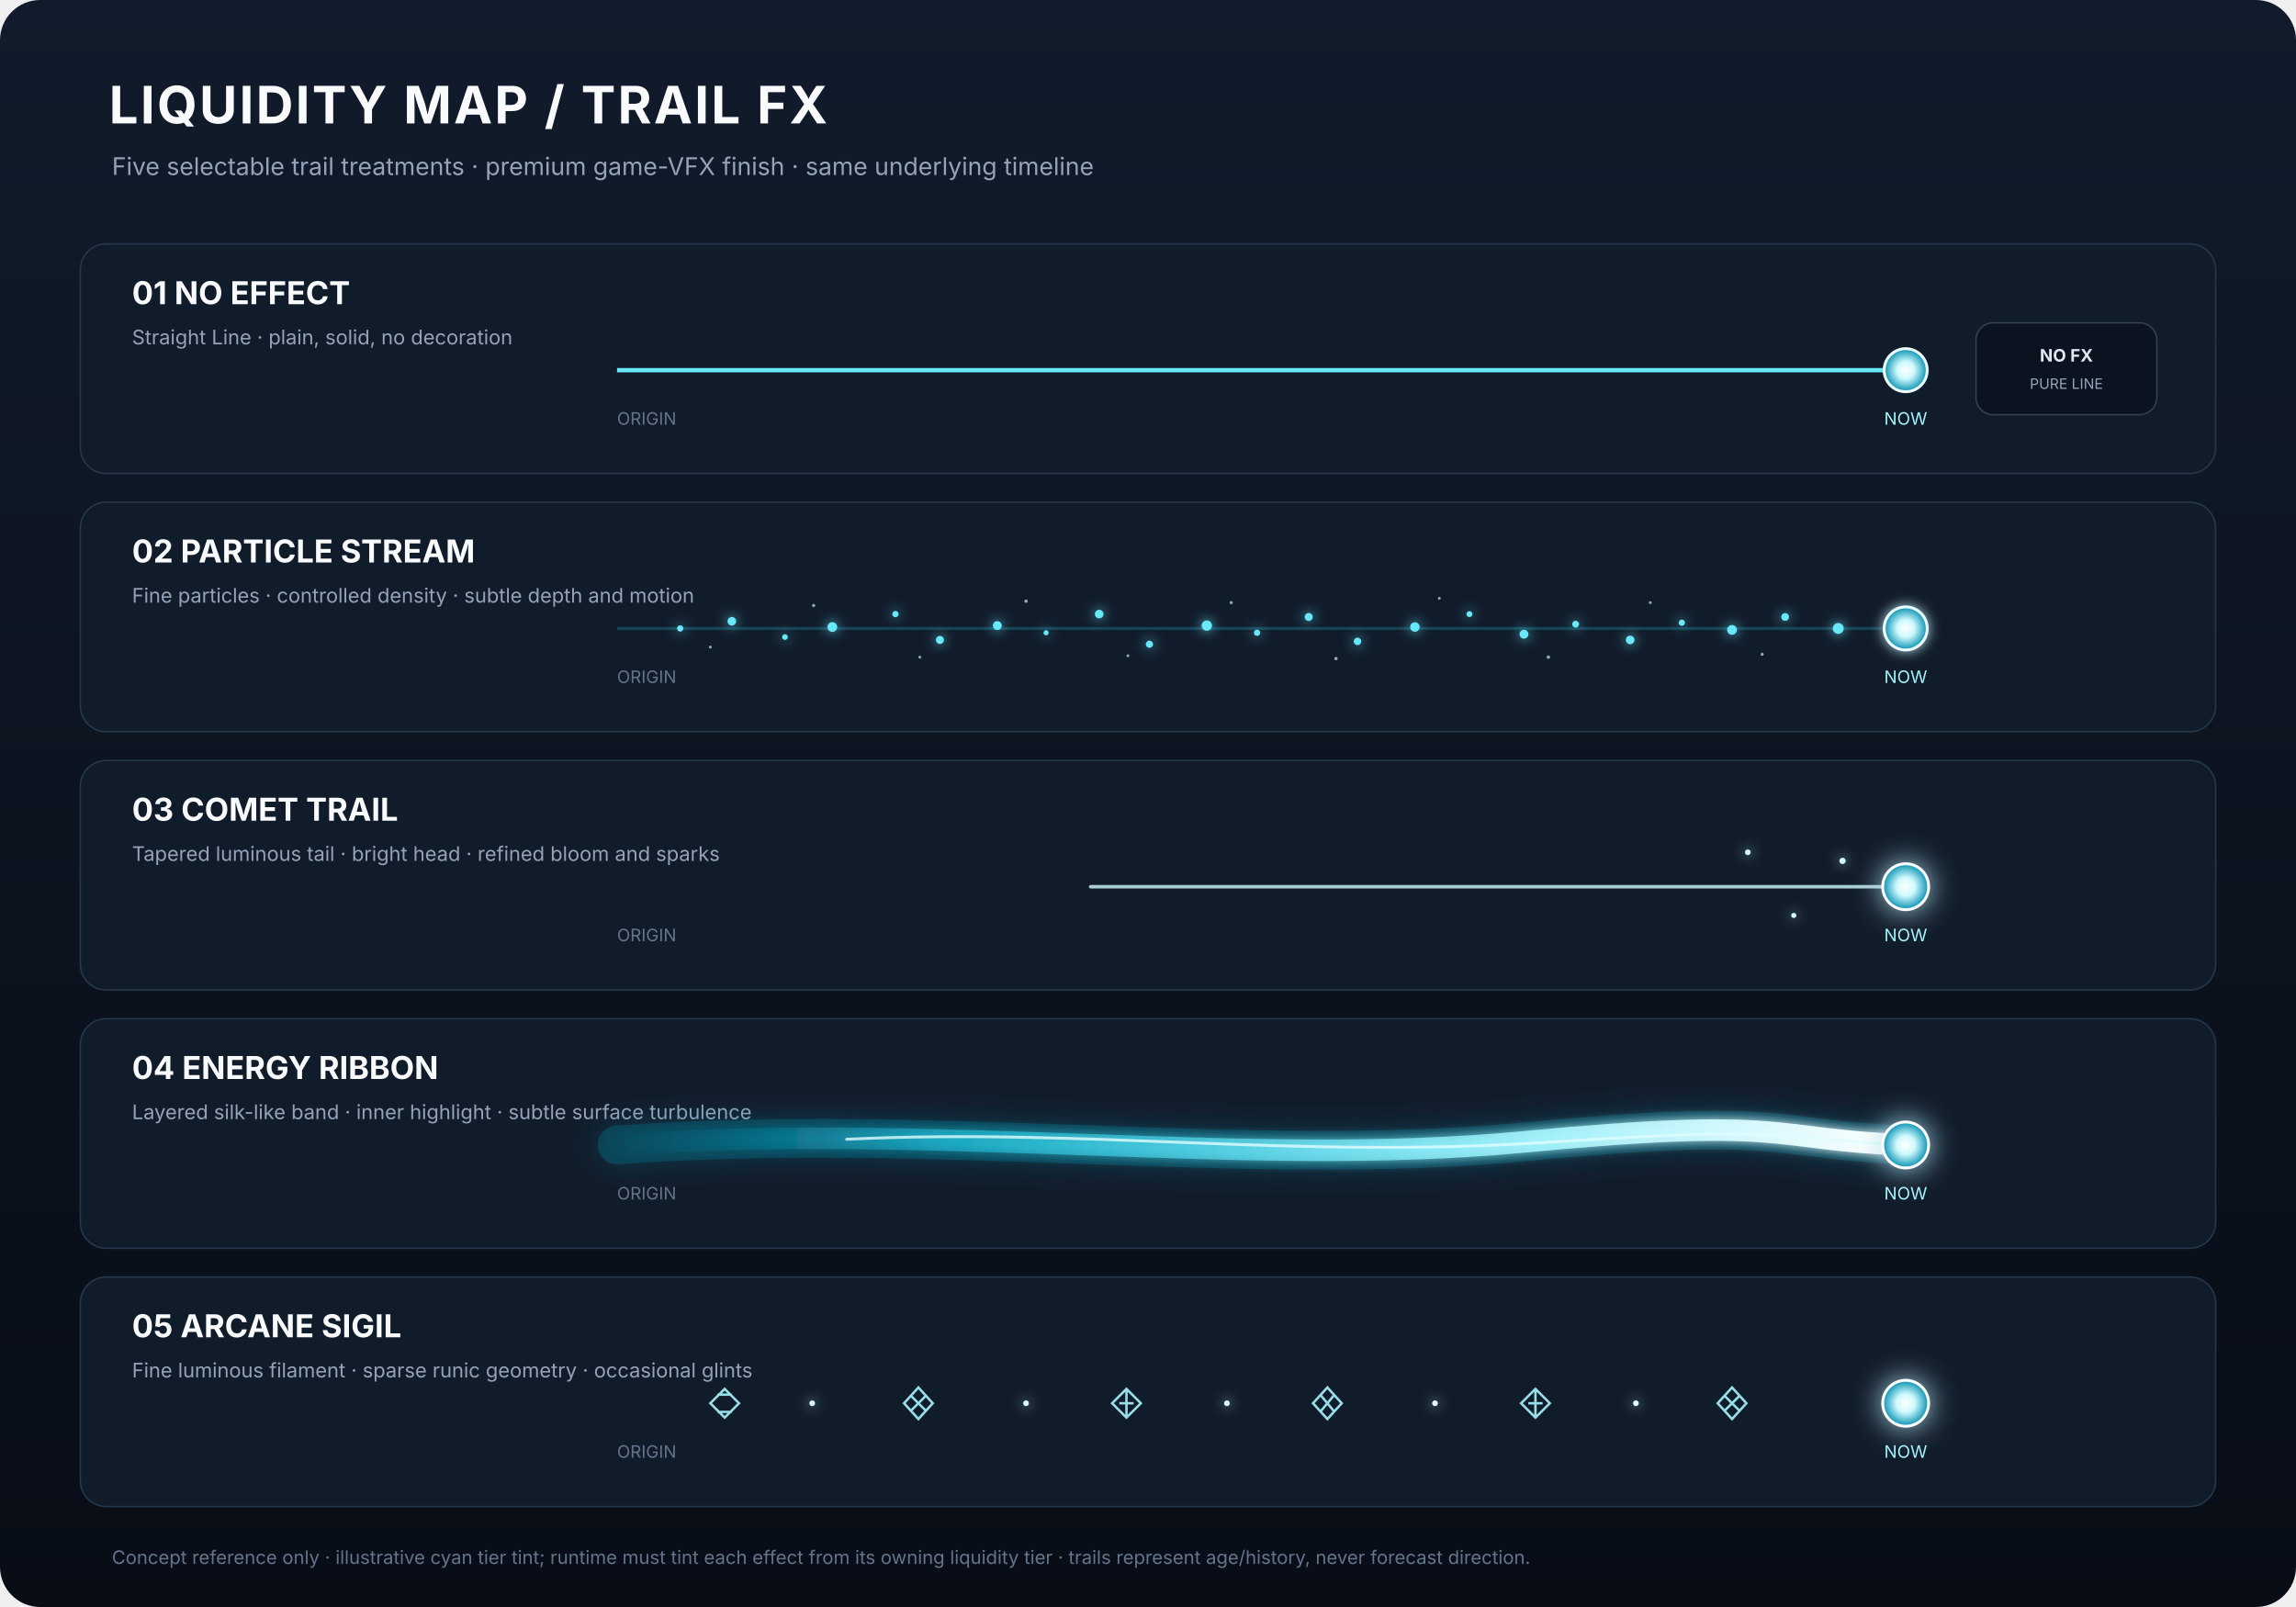
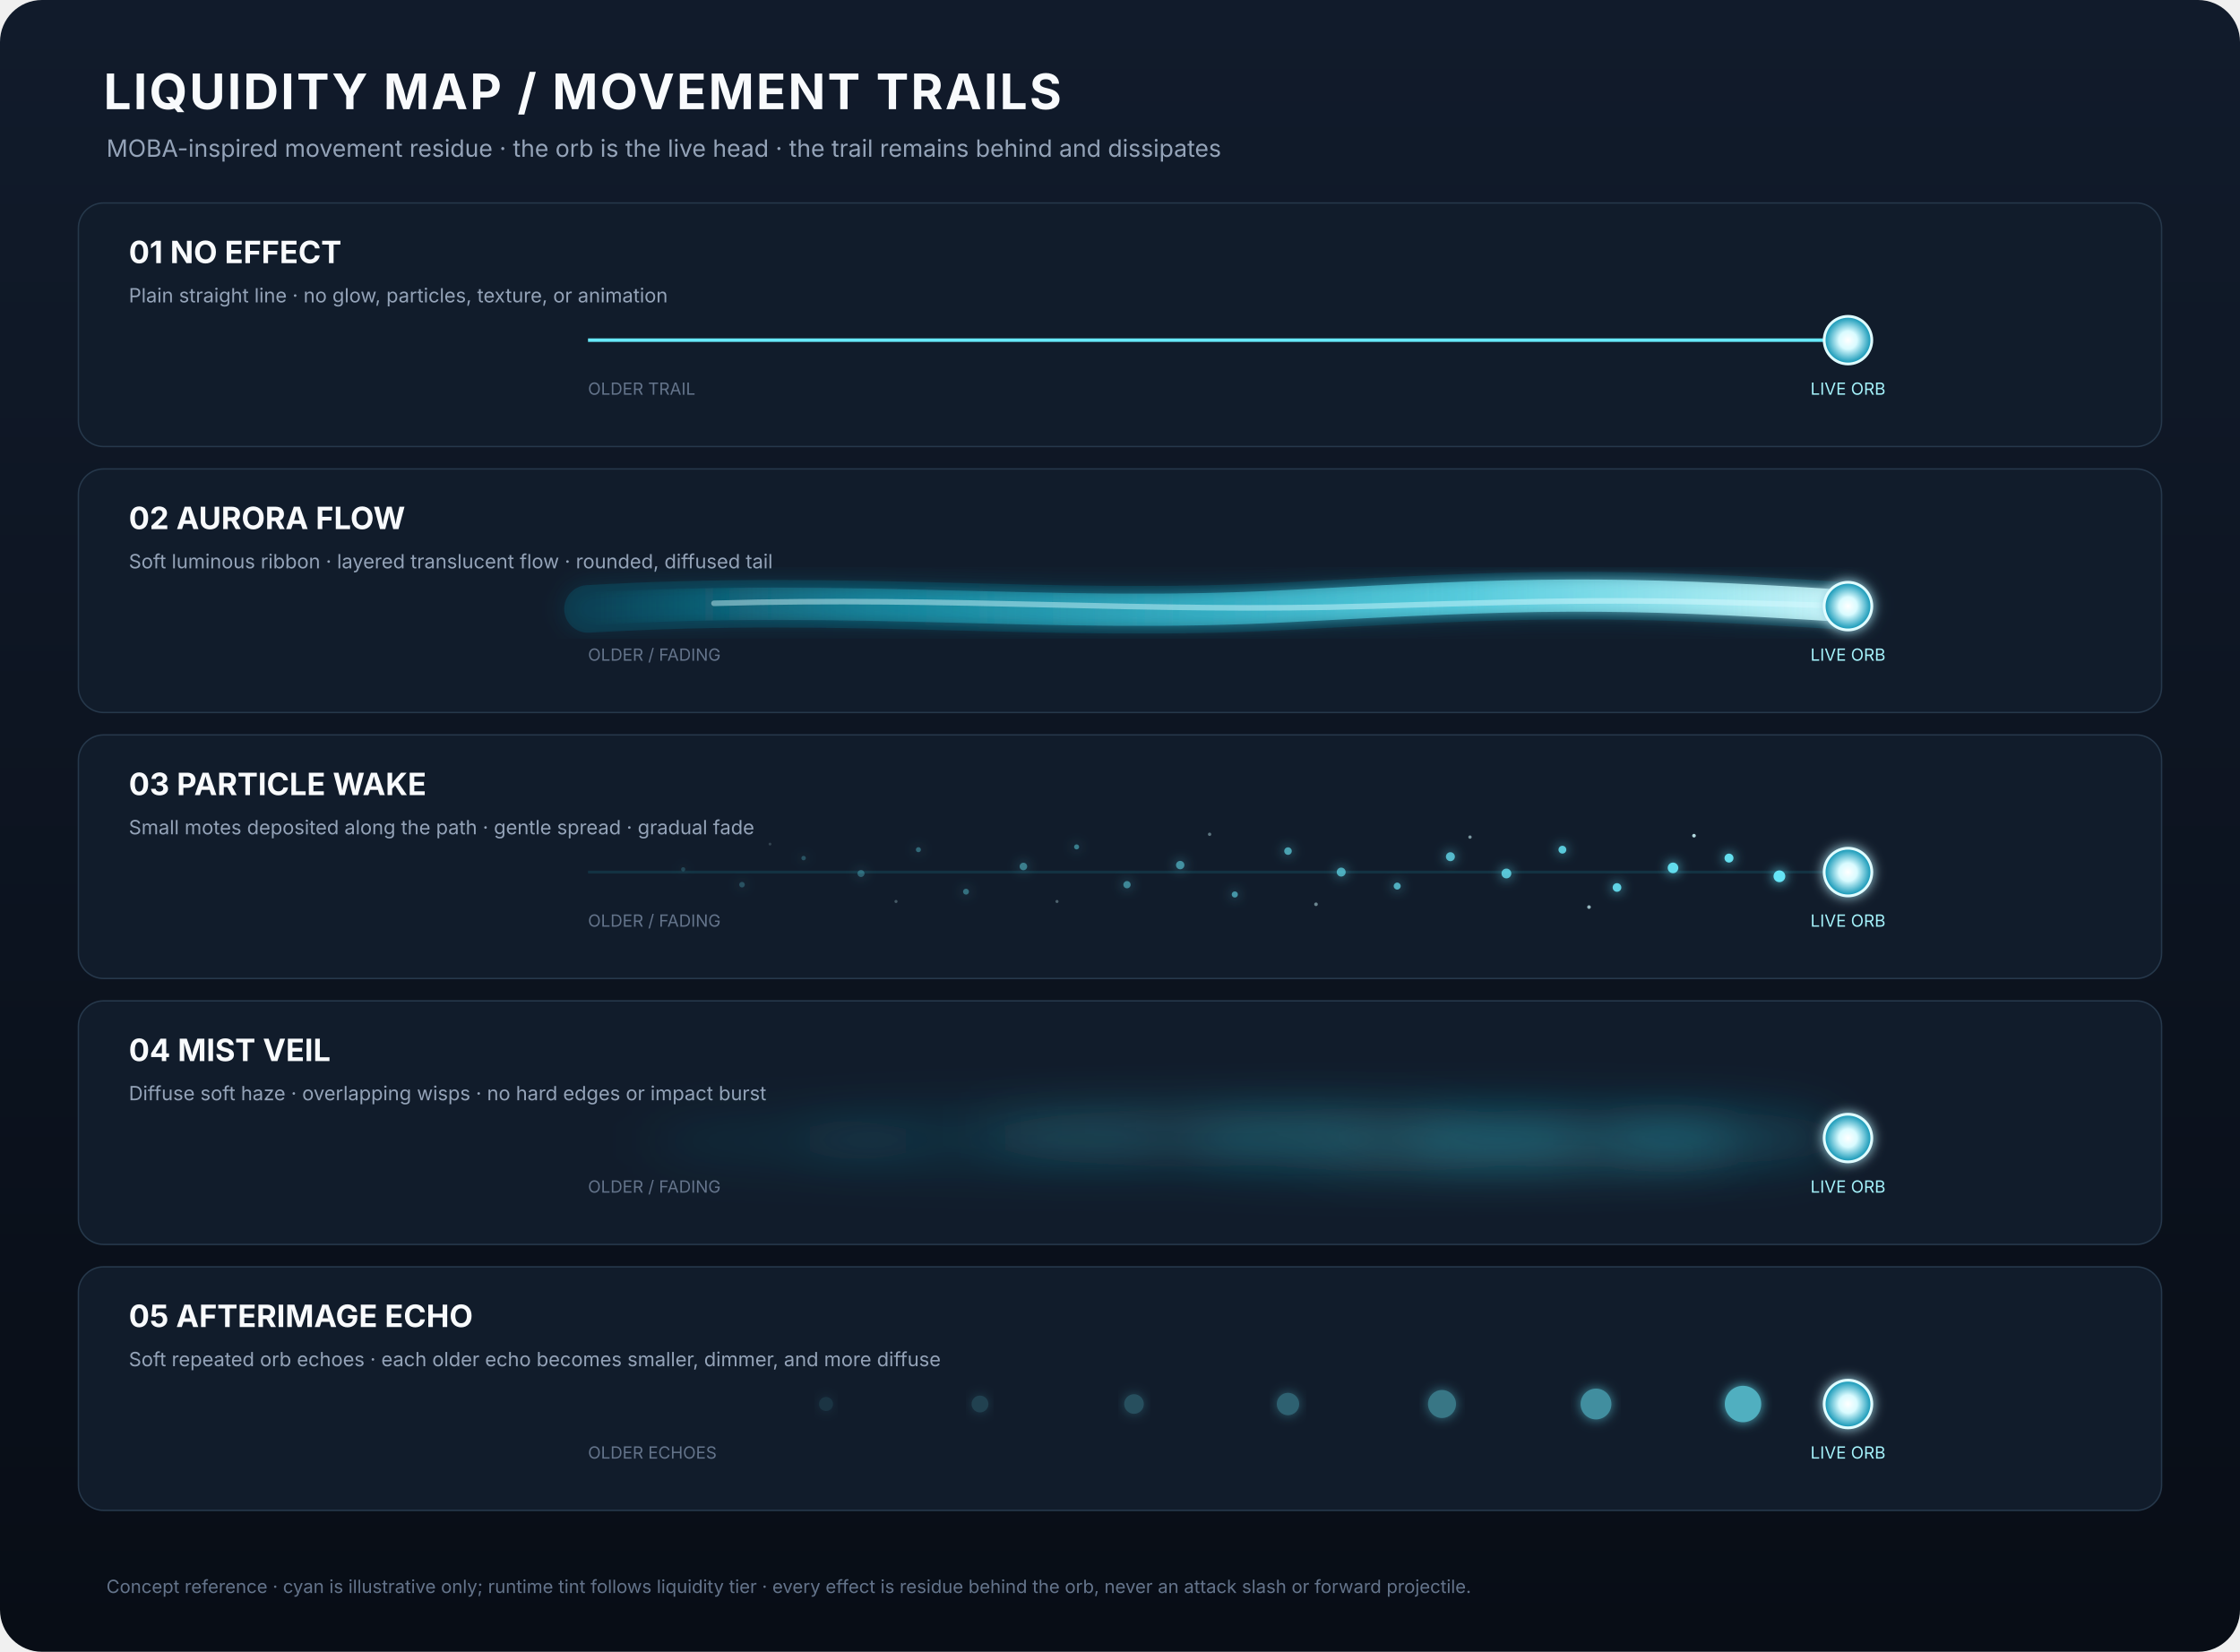
- <svg xmlns="http://www.w3.org/2000/svg" width="1600" height="1120" viewBox="0 0 1600 1120">
+ <svg xmlns="http://www.w3.org/2000/svg" width="1600" height="1180" viewBox="0 0 1600 1180">
  <defs>
    <linearGradient id="bg" x2="0" y2="1">
      <stop stop-color="#111B2B" />
      <stop offset="1" stop-color="#080D16" />
    </linearGradient>
-     <linearGradient id="line" x1="0" x2="1">
-       <stop stop-color="#155E75" stop-opacity=".18" />
-       <stop offset=".55" stop-color="#67E8F9" />
-       <stop offset="1" stop-color="#ECFEFF" />
-     </linearGradient>
-     <linearGradient id="comet" x1="0" x2="1">
-       <stop stop-color="#22D3EE" stop-opacity="0" />
-       <stop offset=".55" stop-color="#22D3EE" stop-opacity=".35" />
-       <stop offset=".88" stop-color="#A5F3FC" stop-opacity=".9" />
-       <stop offset="1" stop-color="#FFFFFF" />
-     </linearGradient>
-     <linearGradient id="ribbon" x1="0" x2="1">
-       <stop stop-color="#0891B2" stop-opacity="0" />
-       <stop offset=".25" stop-color="#22D3EE" stop-opacity=".45" />
-       <stop offset=".72" stop-color="#A5F3FC" stop-opacity=".9" />
-       <stop offset="1" stop-color="#FFFFFF" />
-     </linearGradient>
    <radialGradient id="orb">
      <stop stop-color="#FFFFFF" />
-       <stop offset=".4" stop-color="#CFFAFE" />
+       <stop offset=".38" stop-color="#D9FBFF" />
      <stop offset="1" stop-color="#0891B2" />
    </radialGradient>
-     <filter id="bloom" x="-100%" y="-300%" width="300%" height="700%">
-       <feGaussianBlur stdDeviation="10" result="blur" />
+     <linearGradient id="ribbon" x1="0" x2="1">
+       <stop stop-color="#22D3EE" stop-opacity="0" />
+       <stop offset=".22" stop-color="#22D3EE" stop-opacity=".25" />
+       <stop offset=".7" stop-color="#67E8F9" stop-opacity=".58" />
+       <stop offset="1" stop-color="#CFFAFE" stop-opacity=".82" />
+     </linearGradient>
+     <filter id="glow" x="-30%" y="-200%" width="160%" height="500%">
+       <feGaussianBlur stdDeviation="9" result="b" />
      <feMerge>
-         <feMergeNode in="blur" />
+         <feMergeNode in="b" />
        <feMergeNode in="SourceGraphic" />
      </feMerge>
    </filter>
-     <filter id="soft" x="-100%" y="-200%" width="300%" height="500%">
-       <feGaussianBlur stdDeviation="4" result="blur" />
+     <filter id="mist" x="-30%" y="-300%" width="160%" height="700%">
+       <feGaussianBlur stdDeviation="17" />
+     </filter>
+     <filter id="soft" x="-30%" y="-200%" width="160%" height="500%">
+       <feGaussianBlur stdDeviation="4" result="b" />
      <feMerge>
-         <feMergeNode in="blur" />
+         <feMergeNode in="b" />
        <feMergeNode in="SourceGraphic" />
      </feMerge>
    </filter>
  </defs>
-   <rect width="1600" height="1120" rx="28" fill="url(#bg)" />
+   <rect width="1600" height="1180" rx="30" fill="url(#bg)" />
  <g font-family="Inter,Segoe UI,Arial,sans-serif">
-     <text x="76" y="86" fill="#F8FAFC" font-size="36" font-weight="750" letter-spacing="1.5">LIQUIDITY MAP / TRAIL FX</text>
-     <text x="78" y="122" fill="#94A3B8" font-size="17">Five selectable trail treatments · premium game-VFX finish · same underlying timeline</text>
-     <g transform="translate(0 170)">
-       <rect x="56" y="0" width="1488" height="160" rx="18" fill="#111C2B" stroke="#26384B" />
-       <text x="92" y="42" fill="#F8FAFC" font-size="22" font-weight="700">01  NO EFFECT</text>
-       <text x="92" y="70" fill="#94A3B8" font-size="14">Straight Line · plain, solid, no decoration</text>
-       <line x1="430" y1="88" x2="1328" y2="88" stroke="#67E8F9" stroke-width="3" stroke-linecap="butt" />
-       <circle cx="1328" cy="88" r="15" fill="url(#orb)" stroke="#ECFEFF" stroke-width="2" />
-       <text x="430" y="126" fill="#64748B" font-size="12">ORIGIN</text>
-       <text x="1328" y="126" text-anchor="middle" fill="#A5F3FC" font-size="12">NOW</text>
-       <rect x="1377" y="55" width="126" height="64" rx="12" fill="#0B1220" stroke="#334155" />
-       <text x="1440" y="82" text-anchor="middle" fill="#E2E8F0" font-size="12" font-weight="700">NO FX</text>
-       <text x="1440" y="101" text-anchor="middle" fill="#94A3B8" font-size="10">PURE LINE</text>
+     <text x="74" y="78" fill="#F8FAFC" font-size="35" font-weight="750" letter-spacing="1.5">LIQUIDITY MAP / MOVEMENT TRAILS</text>
+     <text x="76" y="112" fill="#94A3B8" font-size="17">MOBA-inspired movement residue · the orb is the live head · the trail remains behind and dissipates</text>
+     <g transform="translate(0 145)">
+       <rect x="56" y="0" width="1488" height="174" rx="18" fill="#111C2B" stroke="#26384B" />
+       <text x="92" y="43" fill="#F8FAFC" font-size="22" font-weight="700">01  NO EFFECT</text>
+       <text x="92" y="71" fill="#94A3B8" font-size="14">Plain straight line · no glow, particles, texture, or animation</text>
+       <line x1="420" y1="98" x2="1320" y2="98" stroke="#67E8F9" stroke-width="2.5" />
+       <circle cx="1320" cy="98" r="17" fill="url(#orb)" stroke="#E0FCFF" stroke-width="2" />
+       <text x="420" y="137" fill="#64748B" font-size="12">OLDER TRAIL</text>
+       <text x="1320" y="137" text-anchor="middle" fill="#A5F3FC" font-size="12">LIVE ORB</text>
    </g>
-     <g transform="translate(0 350)">
-       <rect x="56" y="0" width="1488" height="160" rx="18" fill="#111C2B" stroke="#26384B" />
-       <text x="92" y="42" fill="#F8FAFC" font-size="22" font-weight="700">02  PARTICLE STREAM</text>
-       <text x="92" y="70" fill="#94A3B8" font-size="14">Fine particles · controlled density · subtle depth and motion</text>
-       <line x1="430" y1="88" x2="1328" y2="88" stroke="#22D3EE" stroke-opacity=".22" stroke-width="2" />
+     <g transform="translate(0 335)">
+       <rect x="56" y="0" width="1488" height="174" rx="18" fill="#111C2B" stroke="#26384B" />
+       <text x="92" y="43" fill="#F8FAFC" font-size="22" font-weight="700">02  AURORA FLOW</text>
+       <text x="92" y="71" fill="#94A3B8" font-size="14">Soft luminous ribbon · layered translucent flow · rounded, diffused tail</text>
+       <path d="M420 100 C610 89 750 107 920 98 S1150 87 1320 98" fill="none" stroke="#0891B2" stroke-opacity=".18" stroke-width="34" stroke-linecap="round" filter="url(#glow)" />
+       <path d="M420 100 C610 89 750 107 920 98 S1150 87 1320 98" fill="none" stroke="url(#ribbon)" stroke-width="23" stroke-linecap="round" filter="url(#soft)" />
+       <path d="M510 96 C680 91 820 103 980 98 S1170 93 1320 98" fill="none" stroke="#D9FBFF" stroke-opacity=".45" stroke-width="4" stroke-linecap="round" />
+       <circle cx="1320" cy="98" r="17" fill="url(#orb)" stroke="#E0FCFF" stroke-width="2" filter="url(#soft)" />
+       <text x="420" y="137" fill="#64748B" font-size="12">OLDER / FADING</text>
+       <text x="1320" y="137" text-anchor="middle" fill="#A5F3FC" font-size="12">LIVE ORB</text>
+     </g>
+     <g transform="translate(0 525)">
+       <rect x="56" y="0" width="1488" height="174" rx="18" fill="#111C2B" stroke="#26384B" />
+       <text x="92" y="43" fill="#F8FAFC" font-size="22" font-weight="700">03  PARTICLE WAKE</text>
+       <text x="92" y="71" fill="#94A3B8" font-size="14">Small motes deposited along the path · gentle spread · gradual fade</text>
+       <path d="M420 98H1320" stroke="#22D3EE" stroke-opacity=".12" stroke-width="2" />
      <g fill="#67E8F9" filter="url(#soft)">
-         <circle cx="474" cy="88" r="2.2" />
-         <circle cx="510" cy="83" r="3" />
-         <circle cx="547" cy="94" r="2" />
-         <circle cx="580" cy="87" r="3.4" />
-         <circle cx="624" cy="78" r="2.2" />
-         <circle cx="655" cy="96" r="2.8" />
-         <circle cx="695" cy="86" r="3.1" />
-         <circle cx="729" cy="91" r="1.8" />
-         <circle cx="766" cy="78" r="3" />
-         <circle cx="801" cy="99" r="2.5" />
-         <circle cx="841" cy="86" r="3.6" />
-         <circle cx="876" cy="91" r="2.2" />
-         <circle cx="912" cy="80" r="2.8" />
-         <circle cx="946" cy="97" r="2.6" />
-         <circle cx="986" cy="87" r="3.3" />
-         <circle cx="1024" cy="78" r="2.1" />
-         <circle cx="1062" cy="92" r="3.1" />
-         <circle cx="1098" cy="85" r="2.4" />
-         <circle cx="1136" cy="96" r="3" />
-         <circle cx="1172" cy="84" r="2.2" />
-         <circle cx="1207" cy="89" r="3.4" />
-         <circle cx="1244" cy="80" r="2.7" />
-         <circle cx="1281" cy="88" r="3.8" />
+         <circle cx="488" cy="96" r="1.5" opacity=".20" />
+         <circle cx="530" cy="107" r="2" opacity=".24" />
+         <circle cx="574" cy="88" r="1.6" opacity=".26" />
+         <circle cx="615" cy="99" r="2.5" opacity=".31" />
+         <circle cx="656" cy="82" r="1.8" opacity=".35" />
+         <circle cx="690" cy="112" r="2.1" opacity=".38" />
+         <circle cx="731" cy="94" r="2.7" opacity=".43" />
+         <circle cx="769" cy="80" r="1.8" opacity=".45" />
+         <circle cx="805" cy="107" r="2.6" opacity=".48" />
+         <circle cx="843" cy="93" r="3" opacity=".52" />
+         <circle cx="882" cy="114" r="2.2" opacity=".56" />
+         <circle cx="920" cy="83" r="2.7" opacity=".61" />
+         <circle cx="958" cy="98" r="3.2" opacity=".64" />
+         <circle cx="998" cy="108" r="2.5" opacity=".68" />
+         <circle cx="1036" cy="87" r="3.2" opacity=".73" />
+         <circle cx="1076" cy="99" r="3.5" opacity=".77" />
+         <circle cx="1116" cy="82" r="2.8" opacity=".82" />
+         <circle cx="1155" cy="109" r="3.1" opacity=".86" />
+         <circle cx="1195" cy="95" r="3.8" opacity=".91" />
+         <circle cx="1235" cy="88" r="3.2" opacity=".94" />
+         <circle cx="1271" cy="101" r="4.2" opacity=".98" />
      </g>
-       <g fill="#CFFAFE" opacity=".65">
-         <circle cx="495" cy="101" r="1" />
-         <circle cx="567" cy="72" r="1.1" />
-         <circle cx="641" cy="108" r="1" />
-         <circle cx="715" cy="69" r="1.2" />
-         <circle cx="786" cy="107" r="1" />
-         <circle cx="858" cy="70" r="1.1" />
-         <circle cx="931" cy="109" r="1.2" />
-         <circle cx="1003" cy="67" r="1" />
-         <circle cx="1079" cy="108" r="1.2" />
-         <circle cx="1150" cy="70" r="1" />
-         <circle cx="1228" cy="106" r="1.1" />
+       <g fill="#CFFAFE">
+         <circle cx="550" cy="78" r="1" opacity=".18" />
+         <circle cx="640" cy="119" r="1.1" opacity=".28" />
+         <circle cx="755" cy="119" r="1.1" opacity=".32" />
+         <circle cx="864" cy="71" r="1.2" opacity=".4" />
+         <circle cx="940" cy="121" r="1.3" opacity=".48" />
+         <circle cx="1050" cy="73" r="1.2" opacity=".55" />
+         <circle cx="1135" cy="123" r="1.3" opacity=".7" />
+         <circle cx="1210" cy="72" r="1.3" opacity=".85" />
      </g>
-       <circle cx="1328" cy="88" r="15" fill="url(#orb)" stroke="#ECFEFF" stroke-width="2" filter="url(#soft)" />
-       <text x="430" y="126" fill="#64748B" font-size="12">ORIGIN</text>
-       <text x="1328" y="126" text-anchor="middle" fill="#A5F3FC" font-size="12">NOW</text>
+       <circle cx="1320" cy="98" r="17" fill="url(#orb)" stroke="#E0FCFF" stroke-width="2" filter="url(#soft)" />
+       <text x="420" y="137" fill="#64748B" font-size="12">OLDER / FADING</text>
+       <text x="1320" y="137" text-anchor="middle" fill="#A5F3FC" font-size="12">LIVE ORB</text>
    </g>
-     <g transform="translate(0 530)">
-       <rect x="56" y="0" width="1488" height="160" rx="18" fill="#111C2B" stroke="#26384B" />
-       <text x="92" y="42" fill="#F8FAFC" font-size="22" font-weight="700">03  COMET TRAIL</text>
-       <text x="92" y="70" fill="#94A3B8" font-size="14">Tapered luminous tail · bright head · refined bloom and sparks</text>
-       <path d="M430 88H1328" stroke="#22D3EE" stroke-opacity=".18" stroke-width="26" filter="url(#bloom)" />
-       <path d="M430 88H1328" stroke="url(#comet)" stroke-width="13" stroke-linecap="round" filter="url(#soft)" />
-       <path d="M760 88H1328" stroke="#CFFAFE" stroke-opacity=".8" stroke-width="2.4" stroke-linecap="round" />
-       <g fill="#CFFAFE" filter="url(#soft)">
-         <circle cx="1218" cy="64" r="2" />
-         <circle cx="1250" cy="108" r="1.8" />
-         <circle cx="1284" cy="70" r="2.2" />
+     <g transform="translate(0 715)">
+       <rect x="56" y="0" width="1488" height="174" rx="18" fill="#111C2B" stroke="#26384B" />
+       <text x="92" y="43" fill="#F8FAFC" font-size="22" font-weight="700">04  MIST VEIL</text>
+       <text x="92" y="71" fill="#94A3B8" font-size="14">Diffuse soft haze · overlapping wisps · no hard edges or impact burst</text>
+       <g fill="#22D3EE" filter="url(#mist)">
+         <ellipse cx="560" cy="100" rx="100" ry="15" opacity=".08" />
+         <ellipse cx="700" cy="99" rx="132" ry="19" opacity=".11" />
+         <ellipse cx="850" cy="98" rx="142" ry="20" opacity=".14" />
+         <ellipse cx="990" cy="99" rx="144" ry="22" opacity=".17" />
+         <ellipse cx="1120" cy="98" rx="122" ry="20" opacity=".20" />
+         <ellipse cx="1230" cy="98" rx="83" ry="17" opacity=".22" />
      </g>
-       <circle cx="1328" cy="88" r="16" fill="url(#orb)" stroke="#FFFFFF" stroke-width="2" filter="url(#bloom)" />
-       <text x="430" y="126" fill="#64748B" font-size="12">ORIGIN</text>
-       <text x="1328" y="126" text-anchor="middle" fill="#A5F3FC" font-size="12">NOW</text>
+       <g fill="#A5F3FC" filter="url(#mist)">
+         <ellipse cx="870" cy="89" rx="180" ry="8" opacity=".10" />
+         <ellipse cx="1090" cy="108" rx="155" ry="10" opacity=".12" />
+       </g>
+       <circle cx="1320" cy="98" r="17" fill="url(#orb)" stroke="#E0FCFF" stroke-width="2" filter="url(#soft)" />
+       <text x="420" y="137" fill="#64748B" font-size="12">OLDER / FADING</text>
+       <text x="1320" y="137" text-anchor="middle" fill="#A5F3FC" font-size="12">LIVE ORB</text>
    </g>
-     <g transform="translate(0 710)">
-       <rect x="56" y="0" width="1488" height="160" rx="18" fill="#111C2B" stroke="#26384B" />
-       <text x="92" y="42" fill="#F8FAFC" font-size="22" font-weight="700">04  ENERGY RIBBON</text>
-       <text x="92" y="70" fill="#94A3B8" font-size="14">Layered silk-like band · inner highlight · subtle surface turbulence</text>
-       <path d="M430 88 C650 72 870 104 1060 86 S1230 84 1328 88" fill="none" stroke="#0891B2" stroke-opacity=".25" stroke-width="27" stroke-linecap="round" filter="url(#bloom)" />
-       <path d="M430 88 C650 72 870 104 1060 86 S1230 84 1328 88" fill="none" stroke="url(#ribbon)" stroke-width="15" stroke-linecap="round" filter="url(#soft)" />
-       <path d="M590 84 C760 76 900 98 1080 86 S1240 84 1328 88" fill="none" stroke="#E0FCFF" stroke-opacity=".8" stroke-width="2" stroke-linecap="round" />
-       <circle cx="1328" cy="88" r="16" fill="url(#orb)" stroke="#FFFFFF" stroke-width="2" filter="url(#bloom)" />
-       <text x="430" y="126" fill="#64748B" font-size="12">ORIGIN</text>
-       <text x="1328" y="126" text-anchor="middle" fill="#A5F3FC" font-size="12">NOW</text>
+     <g transform="translate(0 905)">
+       <rect x="56" y="0" width="1488" height="174" rx="18" fill="#111C2B" stroke="#26384B" />
+       <text x="92" y="43" fill="#F8FAFC" font-size="22" font-weight="700">05  AFTERIMAGE ECHO</text>
+       <text x="92" y="71" fill="#94A3B8" font-size="14">Soft repeated orb echoes · each older echo becomes smaller, dimmer, and more diffuse</text>
+       <g>
+         <circle cx="590" cy="98" r="5" fill="#67E8F9" opacity=".12" filter="url(#soft)" />
+         <circle cx="700" cy="98" r="6" fill="#67E8F9" opacity=".18" filter="url(#soft)" />
+         <circle cx="810" cy="98" r="7" fill="#67E8F9" opacity=".25" filter="url(#soft)" />
+         <circle cx="920" cy="98" r="8" fill="#67E8F9" opacity=".34" filter="url(#soft)" />
+         <circle cx="1030" cy="98" r="10" fill="#67E8F9" opacity=".44" filter="url(#soft)" />
+         <circle cx="1140" cy="98" r="11" fill="#67E8F9" opacity=".56" filter="url(#soft)" />
+         <circle cx="1245" cy="98" r="13" fill="#67E8F9" opacity=".72" filter="url(#soft)" />
+       </g>
+       <circle cx="1320" cy="98" r="17" fill="url(#orb)" stroke="#E0FCFF" stroke-width="2" filter="url(#soft)" />
+       <text x="420" y="137" fill="#64748B" font-size="12">OLDER ECHOES</text>
+       <text x="1320" y="137" text-anchor="middle" fill="#A5F3FC" font-size="12">LIVE ORB</text>
    </g>
-     <g transform="translate(0 890)">
-       <rect x="56" y="0" width="1488" height="160" rx="18" fill="#111C2B" stroke="#26384B" />
-       <text x="92" y="42" fill="#F8FAFC" font-size="22" font-weight="700">05  ARCANE SIGIL</text>
-       <text x="92" y="70" fill="#94A3B8" font-size="14">Fine luminous filament · sparse runic geometry · occasional glints</text>
-       <line x1="430" y1="88" x2="1328" y2="88" stroke="#22D3EE" stroke-opacity=".42" stroke-width="2" filter="url(#soft)" />
-       <g stroke="#A5F3FC" fill="none" stroke-width="1.7" opacity=".9">
-         <path d="M505 78L515 88L505 98L495 88Z M500 82H510 M500 94H510" />
-         <path d="M640 77L650 88L640 99L630 88Z M635 83L645 93M645 83L635 93" />
-         <path d="M785 78L795 88L785 98L775 88Z M780 88H790 M785 78V98" />
-         <path d="M925 77L935 88L925 99L915 88Z M920 82L930 94M930 82L920 94" />
-         <path d="M1070 78L1080 88L1070 98L1060 88Z M1065 88H1075 M1070 78V98" />
-         <path d="M1207 77L1217 88L1207 99L1197 88Z M1202 83L1212 93M1212 83L1202 93" />
-       </g>
-       <g fill="#E0FCFF" filter="url(#soft)">
-         <circle cx="566" cy="88" r="2" />
-         <circle cx="715" cy="88" r="2" />
-         <circle cx="855" cy="88" r="2" />
-         <circle cx="1000" cy="88" r="2" />
-         <circle cx="1140" cy="88" r="2" />
-       </g>
-       <circle cx="1328" cy="88" r="16" fill="url(#orb)" stroke="#FFFFFF" stroke-width="2" filter="url(#bloom)" />
-       <text x="430" y="126" fill="#64748B" font-size="12">ORIGIN</text>
-       <text x="1328" y="126" text-anchor="middle" fill="#A5F3FC" font-size="12">NOW</text>
-     </g>
-     <text x="78" y="1090" fill="#64748B" font-size="13">Concept reference only · illustrative cyan tier tint; runtime must tint each effect from its owning liquidity tier · trails represent age/history, never forecast direction.</text>
+     <text x="76" y="1138" fill="#64748B" font-size="13">Concept reference · cyan is illustrative only; runtime tint follows liquidity tier · every effect is residue behind the orb, never an attack slash or forward projectile.</text>
  </g>
</svg>
